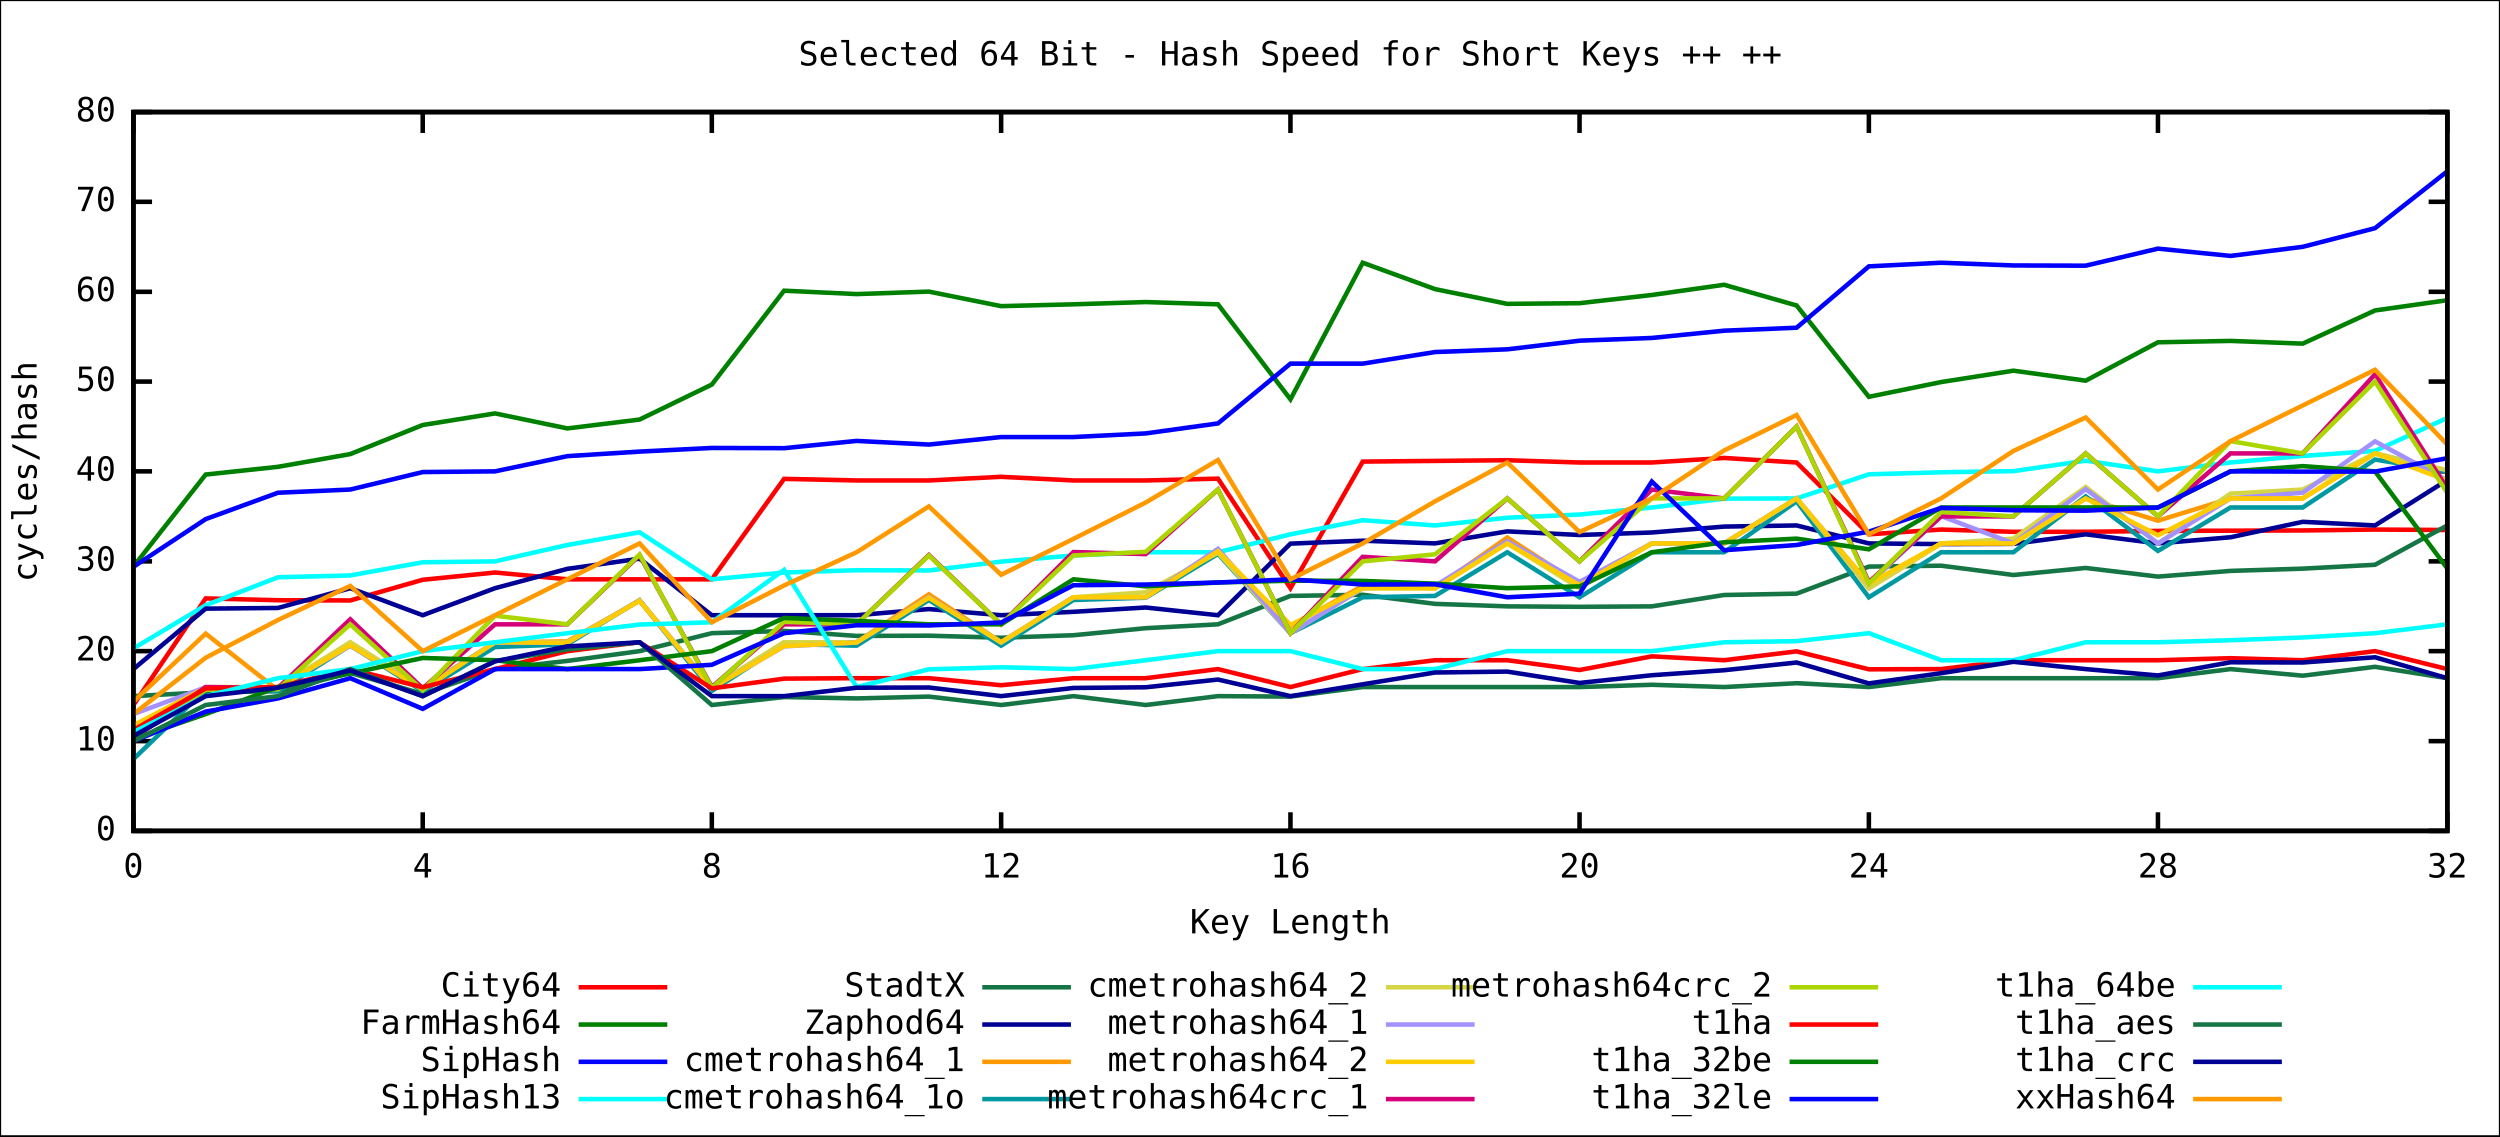
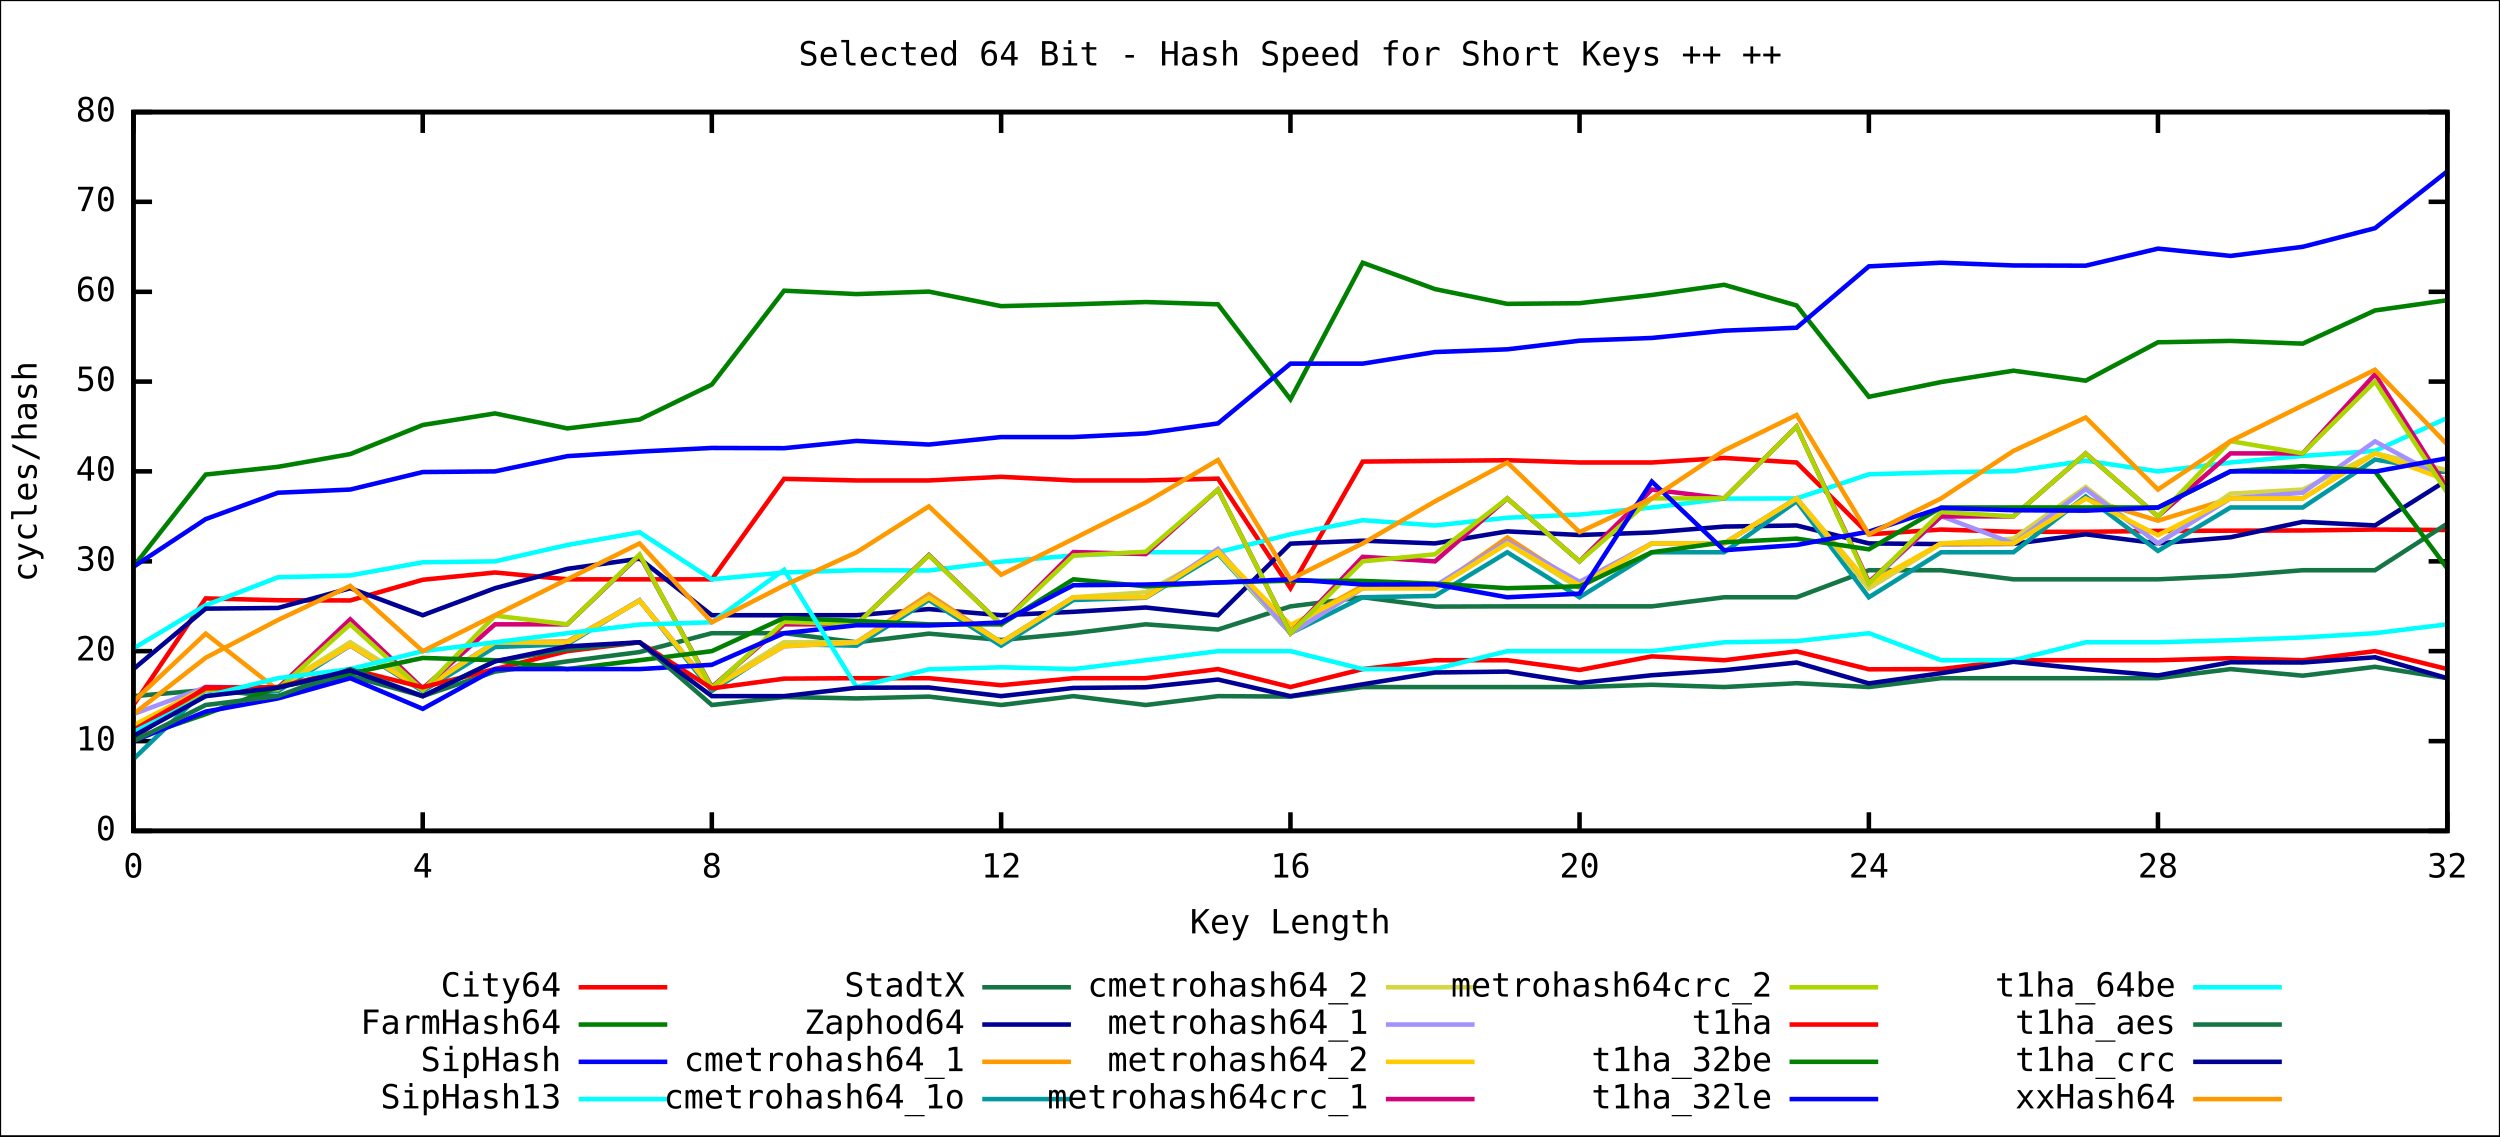
<svg xmlns="http://www.w3.org/2000/svg" xmlns:xlink="http://www.w3.org/1999/xlink" width="1100" height="500" viewBox="0 0 1100 500">
  <rect x="0" y="0" width="1100" height="500" fill="#ffffff" stroke="black" stroke-width="1" />
  <g id="gnuplot_canvas">
    <defs>
      <circle id="gpDot" r="0.5" stroke-width="0.5" />
      <path id="gpPt0" stroke-width="0.244" stroke="currentColor" d="M-1,0 h2 M0,-1 v2" />
      <path id="gpPt1" stroke-width="0.244" stroke="currentColor" d="M-1,-1 L1,1 M1,-1 L-1,1" />
      <path id="gpPt2" stroke-width="0.244" stroke="currentColor" d="M-1,0 L1,0 M0,-1 L0,1 M-1,-1 L1,1 M-1,1 L1,-1" />
      <rect id="gpPt3" stroke-width="0.244" stroke="currentColor" x="-1" y="-1" width="2" height="2" />
      <rect id="gpPt4" stroke-width="0.244" stroke="currentColor" fill="currentColor" x="-1" y="-1" width="2" height="2" />
      <circle id="gpPt5" stroke-width="0.244" stroke="currentColor" cx="0" cy="0" r="1" />
      <use xlink:href="#gpPt5" id="gpPt6" fill="currentColor" stroke="none" />
      <path id="gpPt7" stroke-width="0.244" stroke="currentColor" d="M0,-1.33 L-1.33,0.67 L1.33,0.67 z" />
      <use xlink:href="#gpPt7" id="gpPt8" fill="currentColor" stroke="none" />
      <use xlink:href="#gpPt7" id="gpPt9" stroke="currentColor" transform="rotate(180)" />
      <use xlink:href="#gpPt9" id="gpPt10" fill="currentColor" stroke="none" />
      <use xlink:href="#gpPt3" id="gpPt11" stroke="currentColor" transform="rotate(45)" />
      <use xlink:href="#gpPt11" id="gpPt12" fill="currentColor" stroke="none" />
    </defs>
    <g style="fill:none; color:white; stroke:currentColor; stroke-width:2.00; stroke-linecap:butt; stroke-linejoin:miter">
</g>
    <g style="fill:none; color:black; stroke:currentColor; stroke-width:2.00; stroke-linecap:butt; stroke-linejoin:miter">
      <path stroke="black" d="M58.7,365.6 L66.9,365.6 M1076.8,365.6 L1068.6,365.6  h0.01" />
      <g transform="translate(51.0,369.7)" style="stroke:none; fill:black; font-family:mono; font-size:11.00pt; text-anchor:end">
        <text> 0</text>
      </g>
      <path stroke="black" d="M58.7,326.1 L66.9,326.1 M1076.8,326.1 L1068.6,326.1  h0.01" />
      <g transform="translate(51.0,330.2)" style="stroke:none; fill:black; font-family:mono; font-size:11.00pt; text-anchor:end">
        <text> 10</text>
      </g>
      <path stroke="black" d="M58.7,286.5 L66.9,286.5 M1076.8,286.5 L1068.6,286.5  h0.01" />
      <g transform="translate(51.0,290.6)" style="stroke:none; fill:black; font-family:mono; font-size:11.00pt; text-anchor:end">
        <text> 20</text>
      </g>
      <path stroke="black" d="M58.7,247.0 L66.9,247.0 M1076.8,247.0 L1068.6,247.0  h0.01" />
      <g transform="translate(51.0,251.1)" style="stroke:none; fill:black; font-family:mono; font-size:11.00pt; text-anchor:end">
        <text> 30</text>
      </g>
      <path stroke="black" d="M58.7,207.4 L66.9,207.4 M1076.8,207.4 L1068.6,207.4  h0.01" />
      <g transform="translate(51.0,211.5)" style="stroke:none; fill:black; font-family:mono; font-size:11.00pt; text-anchor:end">
        <text> 40</text>
      </g>
      <path stroke="black" d="M58.7,167.9 L66.9,167.9 M1076.8,167.9 L1068.6,167.9  h0.01" />
      <g transform="translate(51.0,172.0)" style="stroke:none; fill:black; font-family:mono; font-size:11.00pt; text-anchor:end">
        <text> 50</text>
      </g>
      <path stroke="black" d="M58.7,128.4 L66.9,128.4 M1076.8,128.4 L1068.6,128.4  h0.01" />
      <g transform="translate(51.0,132.5)" style="stroke:none; fill:black; font-family:mono; font-size:11.00pt; text-anchor:end">
        <text> 60</text>
      </g>
      <path stroke="black" d="M58.7,88.8 L66.9,88.8 M1076.8,88.8 L1068.6,88.8  h0.01" />
      <g transform="translate(51.0,92.9)" style="stroke:none; fill:black; font-family:mono; font-size:11.00pt; text-anchor:end">
        <text> 70</text>
      </g>
      <path stroke="black" d="M58.7,49.3 L66.9,49.3 M1076.8,49.3 L1068.6,49.3  h0.01" />
      <g transform="translate(51.0,53.4)" style="stroke:none; fill:black; font-family:mono; font-size:11.00pt; text-anchor:end">
        <text> 80</text>
      </g>
      <path stroke="black" d="M58.7,365.6 L58.7,357.4 M58.7,49.3 L58.7,57.5  h0.01" />
      <g transform="translate(58.7,386.1)" style="stroke:none; fill:black; font-family:mono; font-size:11.00pt; text-anchor:middle">
        <text> 0</text>
      </g>
      <path stroke="black" d="M186.0,365.6 L186.0,357.4 M186.0,49.3 L186.0,57.5  h0.01" />
      <g transform="translate(186.0,386.1)" style="stroke:none; fill:black; font-family:mono; font-size:11.00pt; text-anchor:middle">
        <text> 4</text>
      </g>
      <path stroke="black" d="M313.2,365.6 L313.2,357.4 M313.2,49.3 L313.2,57.5  h0.01" />
      <g transform="translate(313.2,386.1)" style="stroke:none; fill:black; font-family:mono; font-size:11.00pt; text-anchor:middle">
        <text> 8</text>
      </g>
      <path stroke="black" d="M440.5,365.6 L440.5,357.4 M440.5,49.3 L440.5,57.5  h0.01" />
      <g transform="translate(440.5,386.1)" style="stroke:none; fill:black; font-family:mono; font-size:11.00pt; text-anchor:middle">
        <text> 12</text>
      </g>
      <path stroke="black" d="M567.8,365.6 L567.8,357.4 M567.8,49.3 L567.8,57.5  h0.01" />
      <g transform="translate(567.8,386.1)" style="stroke:none; fill:black; font-family:mono; font-size:11.00pt; text-anchor:middle">
        <text> 16</text>
      </g>
      <path stroke="black" d="M695.0,365.6 L695.0,357.4 M695.0,49.3 L695.0,57.5  h0.01" />
      <g transform="translate(695.0,386.1)" style="stroke:none; fill:black; font-family:mono; font-size:11.00pt; text-anchor:middle">
        <text> 20</text>
      </g>
      <path stroke="black" d="M822.3,365.6 L822.3,357.4 M822.3,49.3 L822.3,57.5  h0.01" />
      <g transform="translate(822.3,386.1)" style="stroke:none; fill:black; font-family:mono; font-size:11.00pt; text-anchor:middle">
        <text> 24</text>
      </g>
      <path stroke="black" d="M949.5,365.6 L949.5,357.4 M949.5,49.3 L949.5,57.5  h0.01" />
      <g transform="translate(949.5,386.1)" style="stroke:none; fill:black; font-family:mono; font-size:11.00pt; text-anchor:middle">
        <text> 28</text>
      </g>
      <path stroke="black" d="M1076.8,365.6 L1076.8,357.4 M1076.8,49.3 L1076.8,57.5  h0.01" />
      <g transform="translate(1076.8,386.1)" style="stroke:none; fill:black; font-family:mono; font-size:11.00pt; text-anchor:middle">
        <text> 32</text>
      </g>
      <path stroke="black" d="M58.7,49.3 L58.7,365.6 L1076.8,365.6 L1076.8,49.3 L58.7,49.3 Z  h0.01" />
      <g transform="translate(16.1,207.5) rotate(270)" style="stroke:none; fill:black; font-family:mono; font-size:11.00pt; text-anchor:middle">
        <text>cycles/hash</text>
      </g>
      <g transform="translate(567.7,410.7)" style="stroke:none; fill:black; font-family:mono; font-size:11.00pt; text-anchor:middle">
        <text>Key Length</text>
      </g>
      <g transform="translate(567.7,28.8)" style="stroke:none; fill:black; font-family:mono; font-size:11.00pt; text-anchor:middle">
        <text>Selected 64 Bit - Hash Speed for Short Keys <a href="Selected_64_Bit.medium.svg">++</a>
          <a href="Selected_64_Bit.long.svg">++</a>
        </text>
      </g>
    </g>
    <g id="City64">
      <g style="fill:none; color:red; stroke:currentColor; stroke-width:2.00; stroke-linecap:butt; stroke-linejoin:miter">
        <g visibility="visible">
          <g transform="translate(246.9,438.5)" style="stroke:none; fill:black; font-family:mono; font-size:11.00pt; text-anchor:end">
            <text>City64</text>
          </g>
          <path d="M254.6,434.4 L293.6,434.4  h0.01" />
        </g>
        <path d="M58.7,310.2 L90.5,263.3 L122.3,264.1 L154.1,264.2 L186.0,255.1 L217.8,251.9 L249.6,254.9 L281.4,254.9    L313.2,254.9 L345.0,210.7 L376.9,211.4 L408.7,211.4 L440.5,209.8 L472.3,211.4 L504.1,211.4 L535.9,210.6    L567.8,258.8 L599.6,203.1 L631.4,202.8 L663.2,202.5 L695.0,203.5 L726.8,203.5 L758.6,201.5 L790.5,203.5    L822.3,235.1 L854.1,233.0 L885.9,234.0 L917.7,234.0 L949.5,233.6 L981.4,233.5 L1013.2,233.4 L1045.0,233.0    L1076.8,233.2  h0.01" />
      </g>
    </g>
    <g id="FarmHash64">
      <g style="fill:none; color:green; stroke:currentColor; stroke-width:2.00; stroke-linecap:butt; stroke-linejoin:miter">
        <g visibility="visible">
          <g transform="translate(246.9,454.9)" style="stroke:none; fill:black; font-family:mono; font-size:11.00pt; text-anchor:end">
            <text>FarmHash64</text>
          </g>
          <path d="M254.6,450.8 L293.6,450.8  h0.01" />
        </g>
        <path d="M58.7,249.3 L90.5,208.8 L122.3,205.4 L154.1,199.8 L186.0,187.0 L217.8,181.9 L249.6,188.5 L281.4,184.6    L313.2,169.2 L345.0,127.9 L376.9,129.4 L408.7,128.3 L440.5,134.7 L472.3,133.9 L504.1,132.9 L535.9,133.9    L567.8,175.7 L599.6,115.6 L631.4,127.2 L663.2,133.7 L695.0,133.4 L726.8,129.8 L758.6,125.3 L790.5,134.4    L822.3,174.6 L854.1,168.1 L885.9,163.1 L917.7,167.5 L949.5,150.6 L981.4,150.0 L1013.2,151.2 L1045.0,136.6    L1076.8,132.1  h0.01" />
      </g>
    </g>
    <g id="SipHash">
      <g style="fill:none; color:blue; stroke:currentColor; stroke-width:2.00; stroke-linecap:butt; stroke-linejoin:miter">
        <g visibility="visible">
          <g transform="translate(246.9,471.3)" style="stroke:none; fill:black; font-family:mono; font-size:11.00pt; text-anchor:end">
            <text>SipHash</text>
          </g>
          <path d="M254.6,467.2 L293.6,467.2  h0.01" />
        </g>
        <path d="M58.7,249.4 L90.5,228.4 L122.3,216.8 L154.1,215.4 L186.0,207.7 L217.8,207.4 L249.6,200.7 L281.4,198.7    L313.2,197.1 L345.0,197.2 L376.9,194.0 L408.7,195.6 L440.5,192.3 L472.3,192.3 L504.1,190.7 L535.9,186.3    L567.8,160.0 L599.6,160.0 L631.4,154.9 L663.2,153.7 L695.0,149.9 L726.8,148.7 L758.6,145.5 L790.5,144.2    L822.3,117.2 L854.1,115.6 L885.9,116.8 L917.7,116.9 L949.5,109.4 L981.4,112.6 L1013.2,108.6 L1045.0,100.4    L1076.8,75.4  h0.01" />
      </g>
    </g>
    <g id="SipHash13">
      <g style="fill:none; color:cyan; stroke:currentColor; stroke-width:2.00; stroke-linecap:butt; stroke-linejoin:miter">
        <g visibility="visible">
          <g transform="translate(246.9,487.7)" style="stroke:none; fill:black; font-family:mono; font-size:11.00pt; text-anchor:end">
            <text>SipHash13</text>
          </g>
          <path d="M254.6,483.6 L293.6,483.6  h0.01" />
        </g>
        <path d="M58.7,285.3 L90.5,266.3 L122.3,254.0 L154.1,253.2 L186.0,247.4 L217.8,247.0 L249.6,239.8 L281.4,234.2    L313.2,254.9 L345.0,251.9 L376.9,250.9 L408.7,251.0 L440.5,247.1 L472.3,244.4 L504.1,243.0 L535.9,243.0    L567.8,235.1 L599.6,228.9 L631.4,231.2 L663.2,227.8 L695.0,226.4 L726.8,223.3 L758.6,219.4 L790.5,219.3    L822.3,208.7 L854.1,207.8 L885.9,207.3 L917.7,202.7 L949.5,207.4 L981.4,203.5 L1013.2,200.6 L1045.0,198.4    L1076.8,183.9  h0.01" />
      </g>
    </g>
    <g id="StadtX">
      <g style="fill:none; color:#157545; stroke:currentColor; stroke-width:2.00; stroke-linecap:butt; stroke-linejoin:miter">
        <g visibility="visible">
          <g transform="translate(424.5,438.5)" style="stroke:none; fill:black; font-family:mono; font-size:11.00pt; text-anchor:end">
            <text>StadtX</text>
          </g>
          <path d="M432.2,434.4 L471.2,434.4  h0.01" />
        </g>
-         <path d="M58.7,306.3 L90.5,304.6 L122.3,304.1 L154.1,296.1 L186.0,305.3 L217.8,294.4 L249.6,290.8 L281.4,286.5    L313.2,278.6 L345.0,277.6 L376.9,279.8 L408.7,279.7 L440.5,280.6 L472.3,279.5 L504.1,276.4 L535.9,274.7    L567.8,262.2 L599.6,261.7 L631.4,265.7 L663.2,266.8 L695.0,267.0 L726.8,266.8 L758.6,261.8 L790.5,261.2    L822.3,249.3 L854.1,248.9 L885.9,253.0 L917.7,249.9 L949.5,253.7 L981.4,251.2 L1013.2,250.2 L1045.0,248.5    L1076.8,231.2  h0.01" />
+         <path d="M58.7,306.3 L90.5,303.6 L122.3,306.3 L154.1,297.4 L186.0,306.3 L217.8,295.5 L249.6,291.0 L281.4,286.9    L313.2,278.6 L345.0,278.6 L376.9,282.6 L408.7,278.8 L440.5,281.6 L472.3,278.6 L504.1,274.7 L535.9,277.0    L567.8,266.8 L599.6,262.8 L631.4,266.9 L663.2,266.8 L695.0,266.8 L726.8,266.8 L758.6,262.8 L790.5,262.8    L822.3,250.9 L854.1,250.9 L885.9,254.9 L917.7,254.9 L949.5,254.9 L981.4,253.4 L1013.2,250.9 L1045.0,250.9    L1076.8,230.4  h0.01" />
      </g>
    </g>
    <g id="Zaphod64">
      <g style="fill:none; color:#000094; stroke:currentColor; stroke-width:2.00; stroke-linecap:butt; stroke-linejoin:miter">
        <g visibility="visible">
          <g transform="translate(424.5,454.9)" style="stroke:none; fill:black; font-family:mono; font-size:11.00pt; text-anchor:end">
            <text>Zaphod64</text>
          </g>
          <path d="M432.2,450.8 L471.2,450.8  h0.01" />
        </g>
        <path d="M58.7,294.4 L90.5,267.8 L122.3,267.5 L154.1,258.8 L186.0,270.7 L217.8,258.8 L249.6,250.3 L281.4,245.8    L313.2,270.7 L345.0,270.7 L376.9,270.7 L408.7,268.0 L440.5,270.7 L472.3,269.2 L504.1,267.3 L535.9,270.7    L567.8,239.2 L599.6,237.9 L631.4,239.1 L663.2,233.8 L695.0,235.4 L726.8,234.3 L758.6,231.7 L790.5,231.2    L822.3,239.1 L854.1,239.4 L885.9,239.3 L917.7,235.1 L949.5,239.1 L981.4,236.4 L1013.2,229.6 L1045.0,231.2    L1076.8,211.2  h0.01" />
      </g>
    </g>
    <g id="cmetrohash64_1">
      <g style="fill:none; color:#FF9900; stroke:currentColor; stroke-width:2.00; stroke-linecap:butt; stroke-linejoin:miter">
        <g visibility="visible">
          <g transform="translate(424.5,471.3)" style="stroke:none; fill:black; font-family:mono; font-size:11.00pt; text-anchor:end">
            <text>cmetrohash64_1</text>
          </g>
          <path d="M432.2,467.2 L471.2,467.2  h0.01" />
        </g>
        <path d="M58.7,308.7 L90.5,278.8 L122.3,303.7 L154.1,282.7 L186.0,303.5 L217.8,282.7 L249.6,282.2 L281.4,264.3    L313.2,302.9 L345.0,282.6 L376.9,282.6 L408.7,261.5 L440.5,282.6 L472.3,262.8 L504.1,262.8 L535.9,243.1    L567.8,275.4 L599.6,257.8 L631.4,258.8 L663.2,236.5 L695.0,257.1 L726.8,239.1 L758.6,239.1 L790.5,219.3    L822.3,258.8 L854.1,239.1 L885.9,239.1 L917.7,219.3 L949.5,229.1 L981.4,219.3 L1013.2,219.3 L1045.0,199.5    L1076.8,207.5  h0.01" />
      </g>
    </g>
    <g id="cmetrohash64_1o">
      <g style="fill:none; color:#0099A1; stroke:currentColor; stroke-width:2.00; stroke-linecap:butt; stroke-linejoin:miter">
        <g visibility="visible">
          <g transform="translate(424.5,487.7)" style="stroke:none; fill:black; font-family:mono; font-size:11.00pt; text-anchor:end">
            <text>cmetrohash64_1o</text>
          </g>
          <path d="M432.2,483.6 L471.2,483.6  h0.01" />
        </g>
        <path d="M58.7,334.0 L90.5,303.4 L122.3,304.1 L154.1,284.0 L186.0,304.1 L217.8,284.7 L249.6,283.5 L281.4,264.1    L313.2,304.0 L345.0,283.4 L376.9,284.1 L408.7,264.0 L440.5,284.1 L472.3,264.0 L504.1,263.0 L535.9,243.7    L567.8,278.6 L599.6,262.8 L631.4,262.2 L663.2,243.0 L695.0,262.8 L726.8,243.0 L758.6,243.0 L790.5,220.6    L822.3,262.8 L854.1,243.0 L885.9,243.0 L917.7,218.4 L949.5,242.4 L981.4,223.3 L1013.2,223.3 L1045.0,202.2    L1076.8,207.5  h0.01" />
      </g>
    </g>
    <g id="cmetrohash64_2">
      <g style="fill:none; color:#D6D645; stroke:currentColor; stroke-width:2.00; stroke-linecap:butt; stroke-linejoin:miter">
        <g visibility="visible">
          <g transform="translate(602.1,438.5)" style="stroke:none; fill:black; font-family:mono; font-size:11.00pt; text-anchor:end">
            <text>cmetrohash64_2</text>
          </g>
          <path d="M609.8,434.4 L648.8,434.4  h0.01" />
        </g>
        <path d="M58.7,321.3 L90.5,302.3 L122.3,302.3 L154.1,282.6 L186.0,302.5 L217.8,282.6 L249.6,282.6 L281.4,264.1    L313.2,302.3 L345.0,282.6 L376.9,282.6 L408.7,262.8 L440.5,282.7 L472.3,262.8 L504.1,260.6 L535.9,243.2    L567.8,278.6 L599.6,258.8 L631.4,258.8 L663.2,239.1 L695.0,258.8 L726.8,239.1 L758.6,239.1 L790.5,219.3    L822.3,258.8 L854.1,239.1 L885.9,237.0 L917.7,214.3 L949.5,239.1 L981.4,217.2 L1013.2,215.4 L1045.0,199.5    L1076.8,206.9  h0.01" />
      </g>
    </g>
    <g id="metrohash64_1">
      <g style="fill:none; color:#A391FF; stroke:currentColor; stroke-width:2.00; stroke-linecap:butt; stroke-linejoin:miter">
        <g visibility="visible">
          <g transform="translate(602.1,454.9)" style="stroke:none; fill:black; font-family:mono; font-size:11.00pt; text-anchor:end">
            <text>metrohash64_1</text>
          </g>
          <path d="M609.8,450.8 L648.8,450.8  h0.01" />
        </g>
        <path d="M58.7,314.2 L90.5,302.4 L122.3,302.6 L154.1,284.1 L186.0,302.9 L217.8,282.6 L249.6,282.8 L281.4,264.2    L313.2,302.6 L345.0,284.4 L376.9,282.7 L408.7,262.8 L440.5,282.6 L472.3,262.8 L504.1,262.8 L535.9,241.5    L567.8,278.6 L599.6,258.8 L631.4,257.8 L663.2,238.1 L695.0,256.0 L726.8,239.1 L758.6,239.1 L790.5,219.3    L822.3,256.9 L854.1,227.1 L885.9,239.1 L917.7,215.2 L949.5,239.1 L981.4,219.3 L1013.2,216.8 L1045.0,194.2    L1076.8,211.4  h0.01" />
      </g>
    </g>
    <g id="metrohash64_2">
      <g style="fill:none; color:#FFCC00; stroke:currentColor; stroke-width:2.00; stroke-linecap:butt; stroke-linejoin:miter">
        <g visibility="visible">
          <g transform="translate(602.1,471.3)" style="stroke:none; fill:black; font-family:mono; font-size:11.00pt; text-anchor:end">
            <text>metrohash64_2</text>
          </g>
          <path d="M609.8,467.2 L648.8,467.2  h0.01" />
        </g>
        <path d="M58.7,319.1 L90.5,302.6 L122.3,302.5 L154.1,283.9 L186.0,303.4 L217.8,282.6 L249.6,282.8 L281.4,264.3    L313.2,302.7 L345.0,284.3 L376.9,282.7 L408.7,263.0 L440.5,282.6 L472.3,262.8 L504.1,262.8 L535.9,242.5    L567.8,275.0 L599.6,258.8 L631.4,258.8 L663.2,239.1 L695.0,257.5 L726.8,239.1 L758.6,239.1 L790.5,219.3    L822.3,256.8 L854.1,239.1 L885.9,239.1 L917.7,219.3 L949.5,235.5 L981.4,219.3 L1013.2,219.3 L1045.0,199.5    L1076.8,211.4  h0.01" />
      </g>
    </g>
    <g id="metrohash64crc_1">
      <g style="fill:none; color:#D60078; stroke:currentColor; stroke-width:2.00; stroke-linecap:butt; stroke-linejoin:miter">
        <g visibility="visible">
          <g transform="translate(602.1,487.7)" style="stroke:none; fill:black; font-family:mono; font-size:11.00pt; text-anchor:end">
            <text>metrohash64crc_1</text>
          </g>
          <path d="M609.8,483.6 L648.8,483.6  h0.01" />
        </g>
        <path d="M58.7,325.0 L90.5,302.3 L122.3,302.7 L154.1,272.5 L186.0,302.9 L217.8,274.7 L249.6,274.7 L281.4,244.3    L313.2,302.3 L345.0,274.7 L376.9,274.7 L408.7,244.2 L440.5,274.7 L472.3,242.9 L504.1,243.8 L535.9,215.4    L567.8,278.6 L599.6,245.0 L631.4,247.0 L663.2,219.3 L695.0,247.0 L726.8,215.4 L758.6,219.3 L790.5,187.7    L822.3,256.1 L854.1,227.2 L885.9,227.2 L917.7,199.5 L949.5,227.2 L981.4,199.5 L1013.2,199.5 L1045.0,164.7    L1076.8,215.0  h0.01" />
      </g>
    </g>
    <g id="metrohash64crc_2">
      <g style="fill:none; color:#ABD600; stroke:currentColor; stroke-width:2.00; stroke-linecap:butt; stroke-linejoin:miter">
        <g visibility="visible">
          <g transform="translate(779.7,438.5)" style="stroke:none; fill:black; font-family:mono; font-size:11.00pt; text-anchor:end">
            <text>metrohash64crc_2</text>
          </g>
          <path d="M787.4,434.4 L826.4,434.4  h0.01" />
        </g>
        <path d="M58.7,323.4 L90.5,303.5 L122.3,303.3 L154.1,274.7 L186.0,303.7 L217.8,270.9 L249.6,274.7 L281.4,244.0    L313.2,302.7 L345.0,273.6 L376.9,274.7 L408.7,244.4 L440.5,274.7 L472.3,244.4 L504.1,242.8 L535.9,215.4    L567.8,278.6 L599.6,247.0 L631.4,243.9 L663.2,219.3 L695.0,247.0 L726.8,219.3 L758.6,219.3 L790.5,187.7    L822.3,256.7 L854.1,225.3 L885.9,227.2 L917.7,199.5 L949.5,227.2 L981.4,194.1 L1013.2,199.5 L1045.0,167.9    L1076.8,216.9  h0.01" />
      </g>
    </g>
    <g id="t1ha">
      <g style="fill:none; color:red; stroke:currentColor; stroke-width:2.00; stroke-linecap:butt; stroke-linejoin:miter">
        <g visibility="visible">
          <g transform="translate(779.7,454.9)" style="stroke:none; fill:black; font-family:mono; font-size:11.00pt; text-anchor:end">
            <text>t1ha</text>
          </g>
          <path d="M787.4,450.8 L826.4,450.8  h0.01" />
        </g>
        <path d="M58.7,321.2 L90.5,302.9 L122.3,302.3 L154.1,294.4 L186.0,302.4 L217.8,294.4 L249.6,286.5 L281.4,282.6    L313.2,302.9 L345.0,298.6 L376.9,298.4 L408.7,298.4 L440.5,301.5 L472.3,298.4 L504.1,298.4 L535.9,294.4    L567.8,302.3 L599.6,294.4 L631.4,290.5 L663.2,290.5 L695.0,294.8 L726.8,288.8 L758.6,290.5 L790.5,286.6    L822.3,294.5 L854.1,294.4 L885.9,290.5 L917.7,290.5 L949.5,290.5 L981.4,289.6 L1013.2,290.5 L1045.0,286.5    L1076.8,294.4  h0.01" />
      </g>
    </g>
    <g id="t1ha_32be">
      <g style="fill:none; color:green; stroke:currentColor; stroke-width:2.00; stroke-linecap:butt; stroke-linejoin:miter">
        <g visibility="visible">
          <g transform="translate(779.7,471.3)" style="stroke:none; fill:black; font-family:mono; font-size:11.00pt; text-anchor:end">
            <text>t1ha_32be</text>
          </g>
          <path d="M787.4,467.2 L826.4,467.2  h0.01" />
        </g>
        <path d="M58.7,325.1 L90.5,314.2 L122.3,302.3 L154.1,296.3 L186.0,289.5 L217.8,290.5 L249.6,294.4 L281.4,290.5    L313.2,286.5 L345.0,271.9 L376.9,273.2 L408.7,274.7 L440.5,274.7 L472.3,254.9 L504.1,258.0 L535.9,256.3    L567.8,255.5 L599.6,255.6 L631.4,256.8 L663.2,258.8 L695.0,258.0 L726.8,243.0 L758.6,238.6 L790.5,237.0    L822.3,241.7 L854.1,223.3 L885.9,223.3 L917.7,223.3 L949.5,223.3 L981.4,207.4 L1013.2,205.1 L1045.0,207.4    L1076.8,250.1  h0.01" />
      </g>
    </g>
    <g id="t1ha_32le">
      <g style="fill:none; color:blue; stroke:currentColor; stroke-width:2.00; stroke-linecap:butt; stroke-linejoin:miter">
        <g visibility="visible">
          <g transform="translate(779.7,487.7)" style="stroke:none; fill:black; font-family:mono; font-size:11.00pt; text-anchor:end">
            <text>t1ha_32le</text>
          </g>
          <path d="M787.4,483.6 L826.4,483.6  h0.01" />
        </g>
        <path d="M58.7,326.1 L90.5,313.1 L122.3,307.3 L154.1,298.4 L186.0,311.9 L217.8,294.4 L249.6,294.4 L281.4,294.4    L313.2,292.5 L345.0,278.6 L376.9,275.1 L408.7,275.2 L440.5,273.9 L472.3,257.5 L504.1,257.2 L535.9,256.3    L567.8,254.9 L599.6,257.2 L631.4,257.1 L663.2,262.8 L695.0,261.2 L726.8,211.9 L758.6,242.1 L790.5,239.8    L822.3,233.9 L854.1,223.5 L885.9,224.5 L917.7,224.7 L949.5,223.3 L981.4,207.4 L1013.2,207.5 L1045.0,207.5    L1076.8,201.6  h0.01" />
      </g>
    </g>
    <g id="t1ha_64be">
      <g style="fill:none; color:cyan; stroke:currentColor; stroke-width:2.00; stroke-linecap:butt; stroke-linejoin:miter">
        <g visibility="visible">
          <g transform="translate(957.3,438.5)" style="stroke:none; fill:black; font-family:mono; font-size:11.00pt; text-anchor:end">
            <text>t1ha_64be</text>
          </g>
          <path d="M965.0,434.4 L1004.0,434.4  h0.01" />
        </g>
        <path d="M58.7,322.1 L90.5,306.3 L122.3,298.4 L154.1,294.4 L186.0,286.5 L217.8,282.6 L249.6,278.6 L281.4,274.8    L313.2,273.8 L345.0,250.7 L376.9,302.3 L408.7,294.5 L440.5,293.6 L472.3,294.4 L504.1,290.5 L535.9,286.5    L567.8,286.5 L599.6,294.4 L631.4,294.4 L663.2,286.5 L695.0,286.5 L726.8,286.5 L758.6,282.6 L790.5,282.1    L822.3,278.6 L854.1,290.5 L885.9,290.5 L917.7,282.6 L949.5,282.6 L981.4,281.7 L1013.2,280.5 L1045.0,278.6    L1076.8,274.7  h0.01" />
      </g>
    </g>
    <g id="t1ha_aes">
      <g style="fill:none; color:#157545; stroke:currentColor; stroke-width:2.00; stroke-linecap:butt; stroke-linejoin:miter">
        <g visibility="visible">
          <g transform="translate(957.3,454.9)" style="stroke:none; fill:black; font-family:mono; font-size:11.00pt; text-anchor:end">
            <text>t1ha_aes</text>
          </g>
          <path d="M965.0,450.8 L1004.0,450.8  h0.01" />
        </g>
        <path d="M58.7,326.1 L90.5,310.2 L122.3,306.3 L154.1,294.4 L186.0,306.3 L217.8,290.9 L249.6,285.7 L281.4,282.6    L313.2,310.2 L345.0,306.7 L376.9,307.3 L408.7,306.5 L440.5,310.2 L472.3,306.3 L504.1,310.2 L535.9,306.3    L567.8,306.5 L599.6,302.3 L631.4,302.3 L663.2,302.3 L695.0,302.3 L726.8,301.3 L758.6,302.3 L790.5,300.6    L822.3,302.3 L854.1,298.4 L885.9,298.4 L917.7,298.4 L949.5,298.4 L981.4,294.4 L1013.2,297.3 L1045.0,293.4    L1076.8,298.4  h0.01" />
      </g>
    </g>
    <g id="t1ha_crc">
      <g style="fill:none; color:#000094; stroke:currentColor; stroke-width:2.00; stroke-linecap:butt; stroke-linejoin:miter">
        <g visibility="visible">
          <g transform="translate(957.3,471.3)" style="stroke:none; fill:black; font-family:mono; font-size:11.00pt; text-anchor:end">
            <text>t1ha_crc</text>
          </g>
          <path d="M965.0,467.2 L1004.0,467.2  h0.01" />
        </g>
        <path d="M58.7,323.8 L90.5,306.3 L122.3,302.6 L154.1,295.0 L186.0,306.3 L217.8,291.0 L249.6,284.4 L281.4,282.6    L313.2,306.3 L345.0,306.3 L376.9,302.6 L408.7,302.5 L440.5,306.3 L472.3,302.7 L504.1,302.4 L535.9,299.0    L567.8,306.3 L599.6,301.1 L631.4,295.9 L663.2,295.5 L695.0,300.5 L726.8,297.1 L758.6,294.9 L790.5,291.5    L822.3,300.7 L854.1,296.2 L885.9,291.2 L917.7,294.4 L949.5,297.2 L981.4,291.4 L1013.2,291.5 L1045.0,289.2    L1076.8,298.4  h0.01" />
      </g>
    </g>
    <g id="xxHash64">
      <g style="fill:none; color:#FF9900; stroke:currentColor; stroke-width:2.00; stroke-linecap:butt; stroke-linejoin:miter">
        <g visibility="visible">
          <g transform="translate(957.3,487.7)" style="stroke:none; fill:black; font-family:mono; font-size:11.00pt; text-anchor:end">
            <text>xxHash64</text>
          </g>
          <path d="M965.0,483.6 L1004.0,483.6  h0.01" />
        </g>
        <path d="M58.7,314.2 L90.5,289.4 L122.3,272.8 L154.1,257.8 L186.0,286.5 L217.8,270.7 L249.6,254.9 L281.4,239.1    L313.2,273.8 L345.0,257.6 L376.9,243.0 L408.7,222.8 L440.5,252.9 L472.3,237.1 L504.1,221.1 L535.9,202.4    L567.8,254.9 L599.6,239.1 L631.4,220.6 L663.2,203.5 L695.0,234.1 L726.8,219.3 L758.6,198.2 L790.5,182.6    L822.3,235.1 L854.1,219.3 L885.9,198.4 L917.7,183.7 L949.5,215.4 L981.4,194.1 L1013.2,178.4 L1045.0,162.7    L1076.8,195.6  h0.01" />
      </g>
    </g>
    <g style="fill:none; color:black; stroke:currentColor; stroke-width:2.00; stroke-linecap:butt; stroke-linejoin:miter">
      <path stroke="black" d="M58.7,49.3 L58.7,365.6 L1076.8,365.6 L1076.8,49.3 L58.7,49.3 Z  h0.01" />
    </g>
  </g>
  <text id="coord_text" text-anchor="start" pointer-events="none" font-size="12" font-family="Arial" visibility="hidden"> </text>
</svg>
